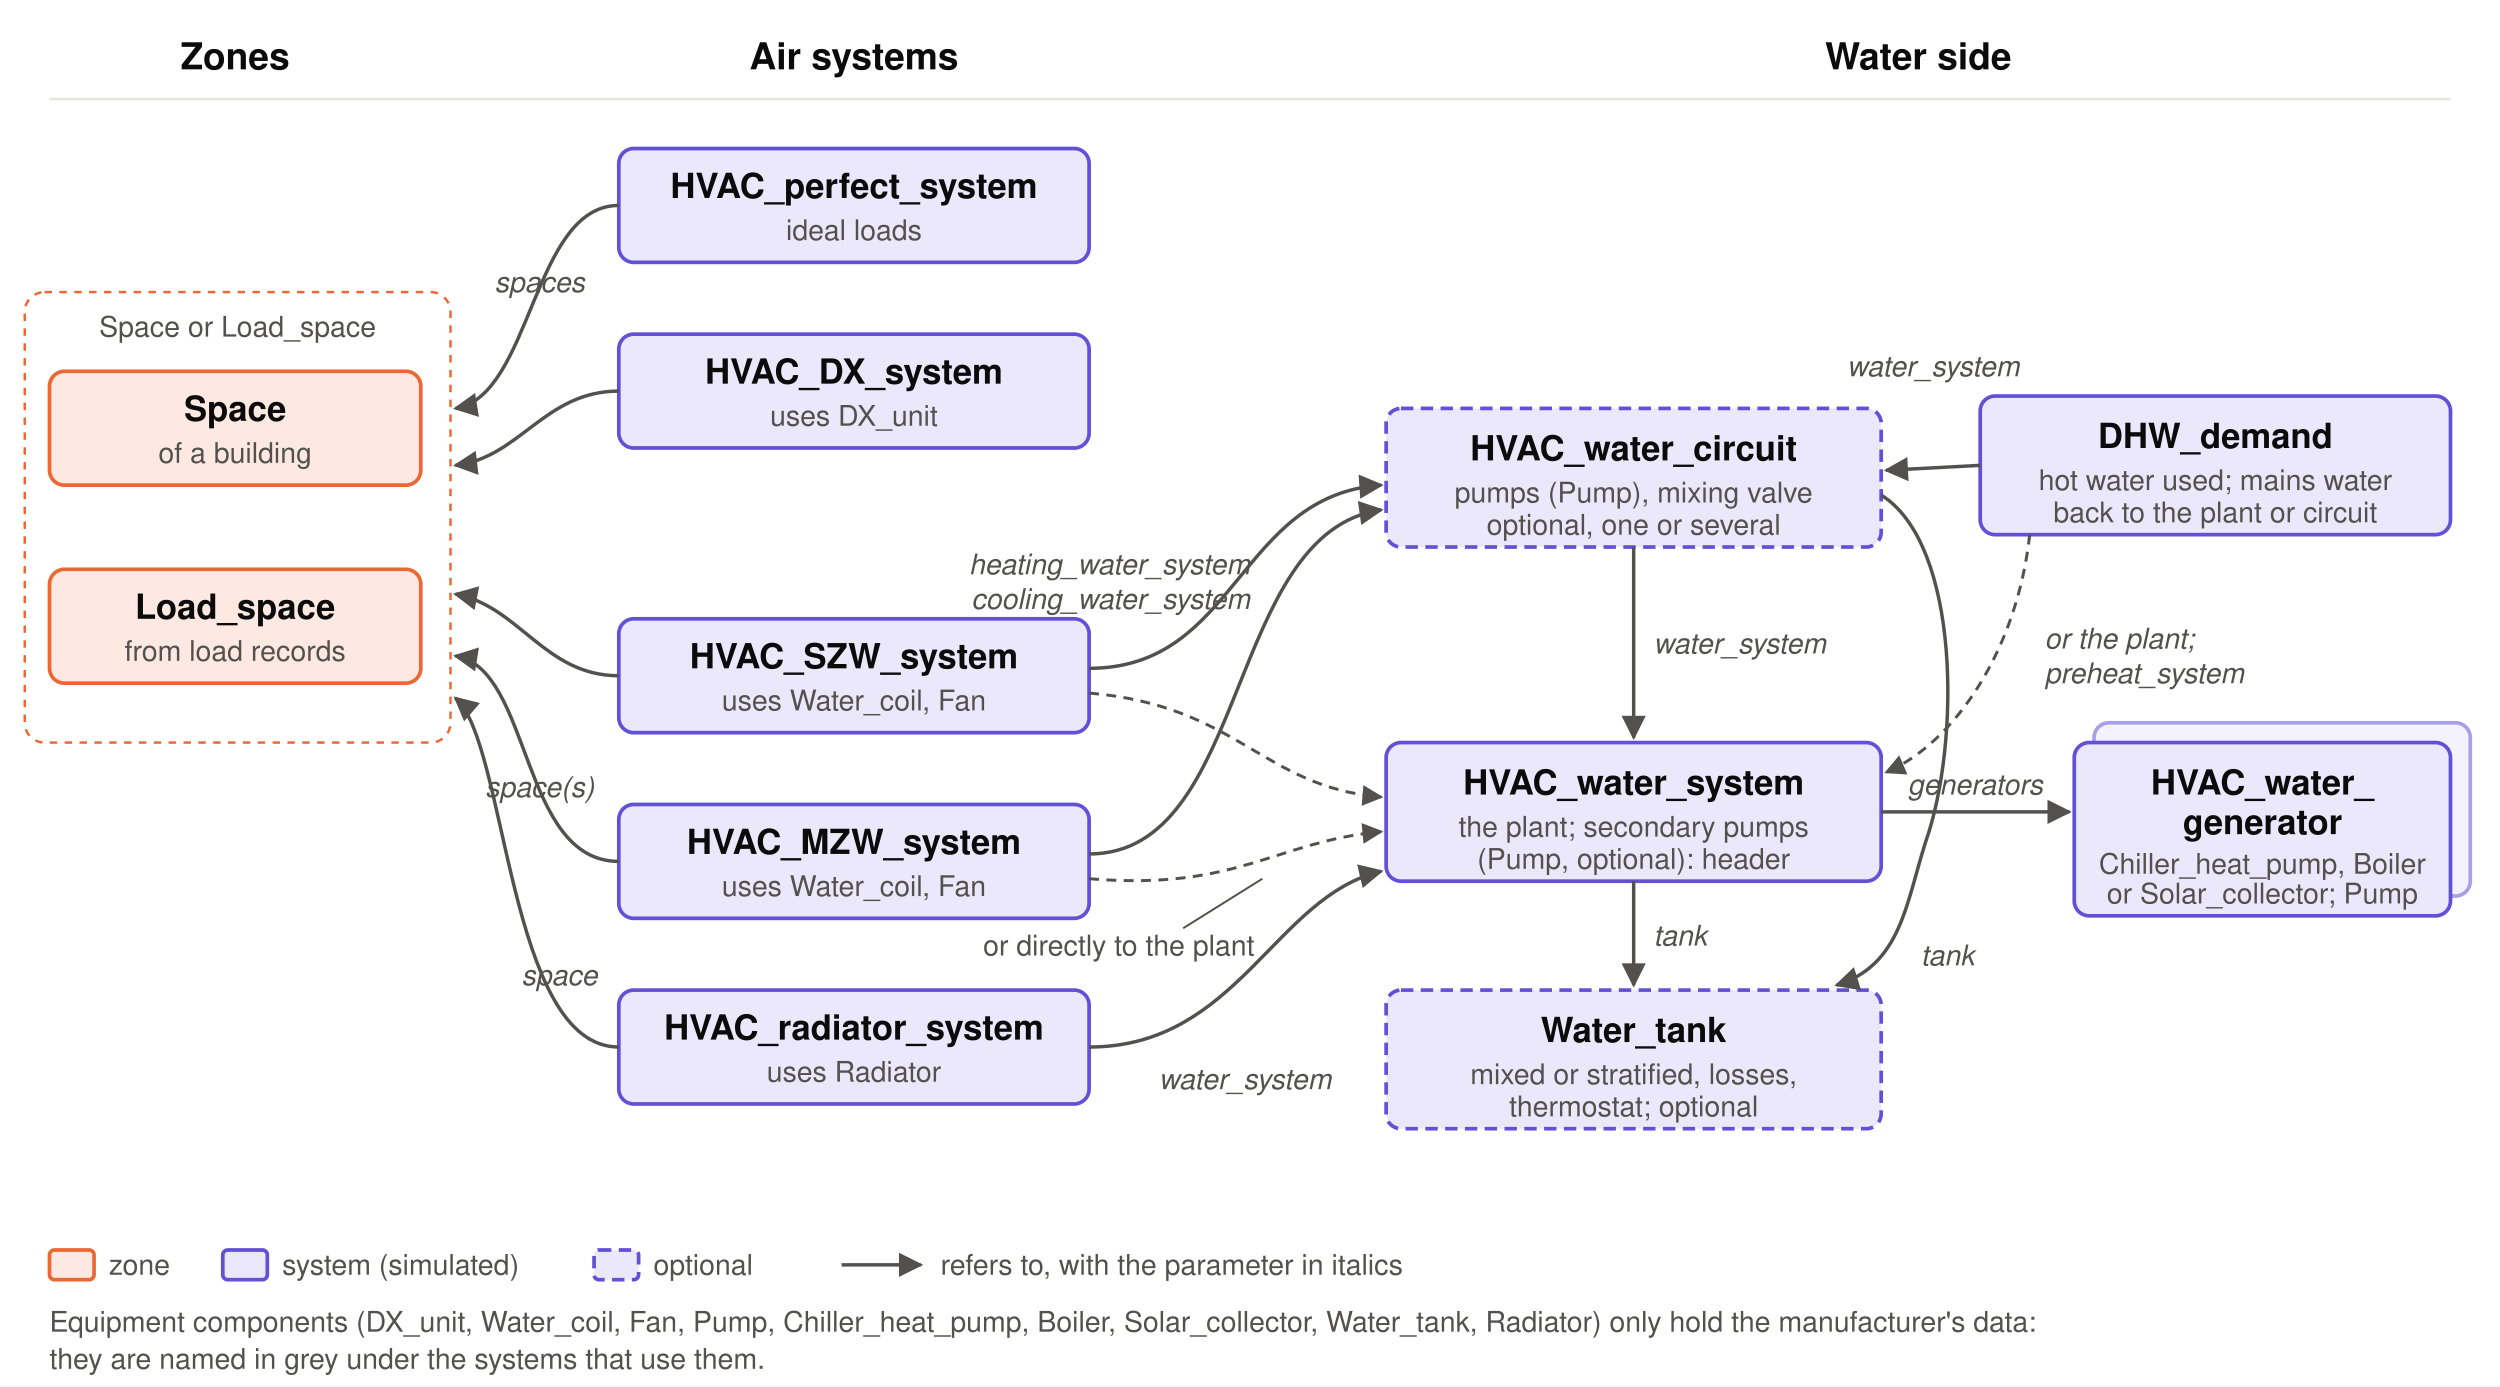
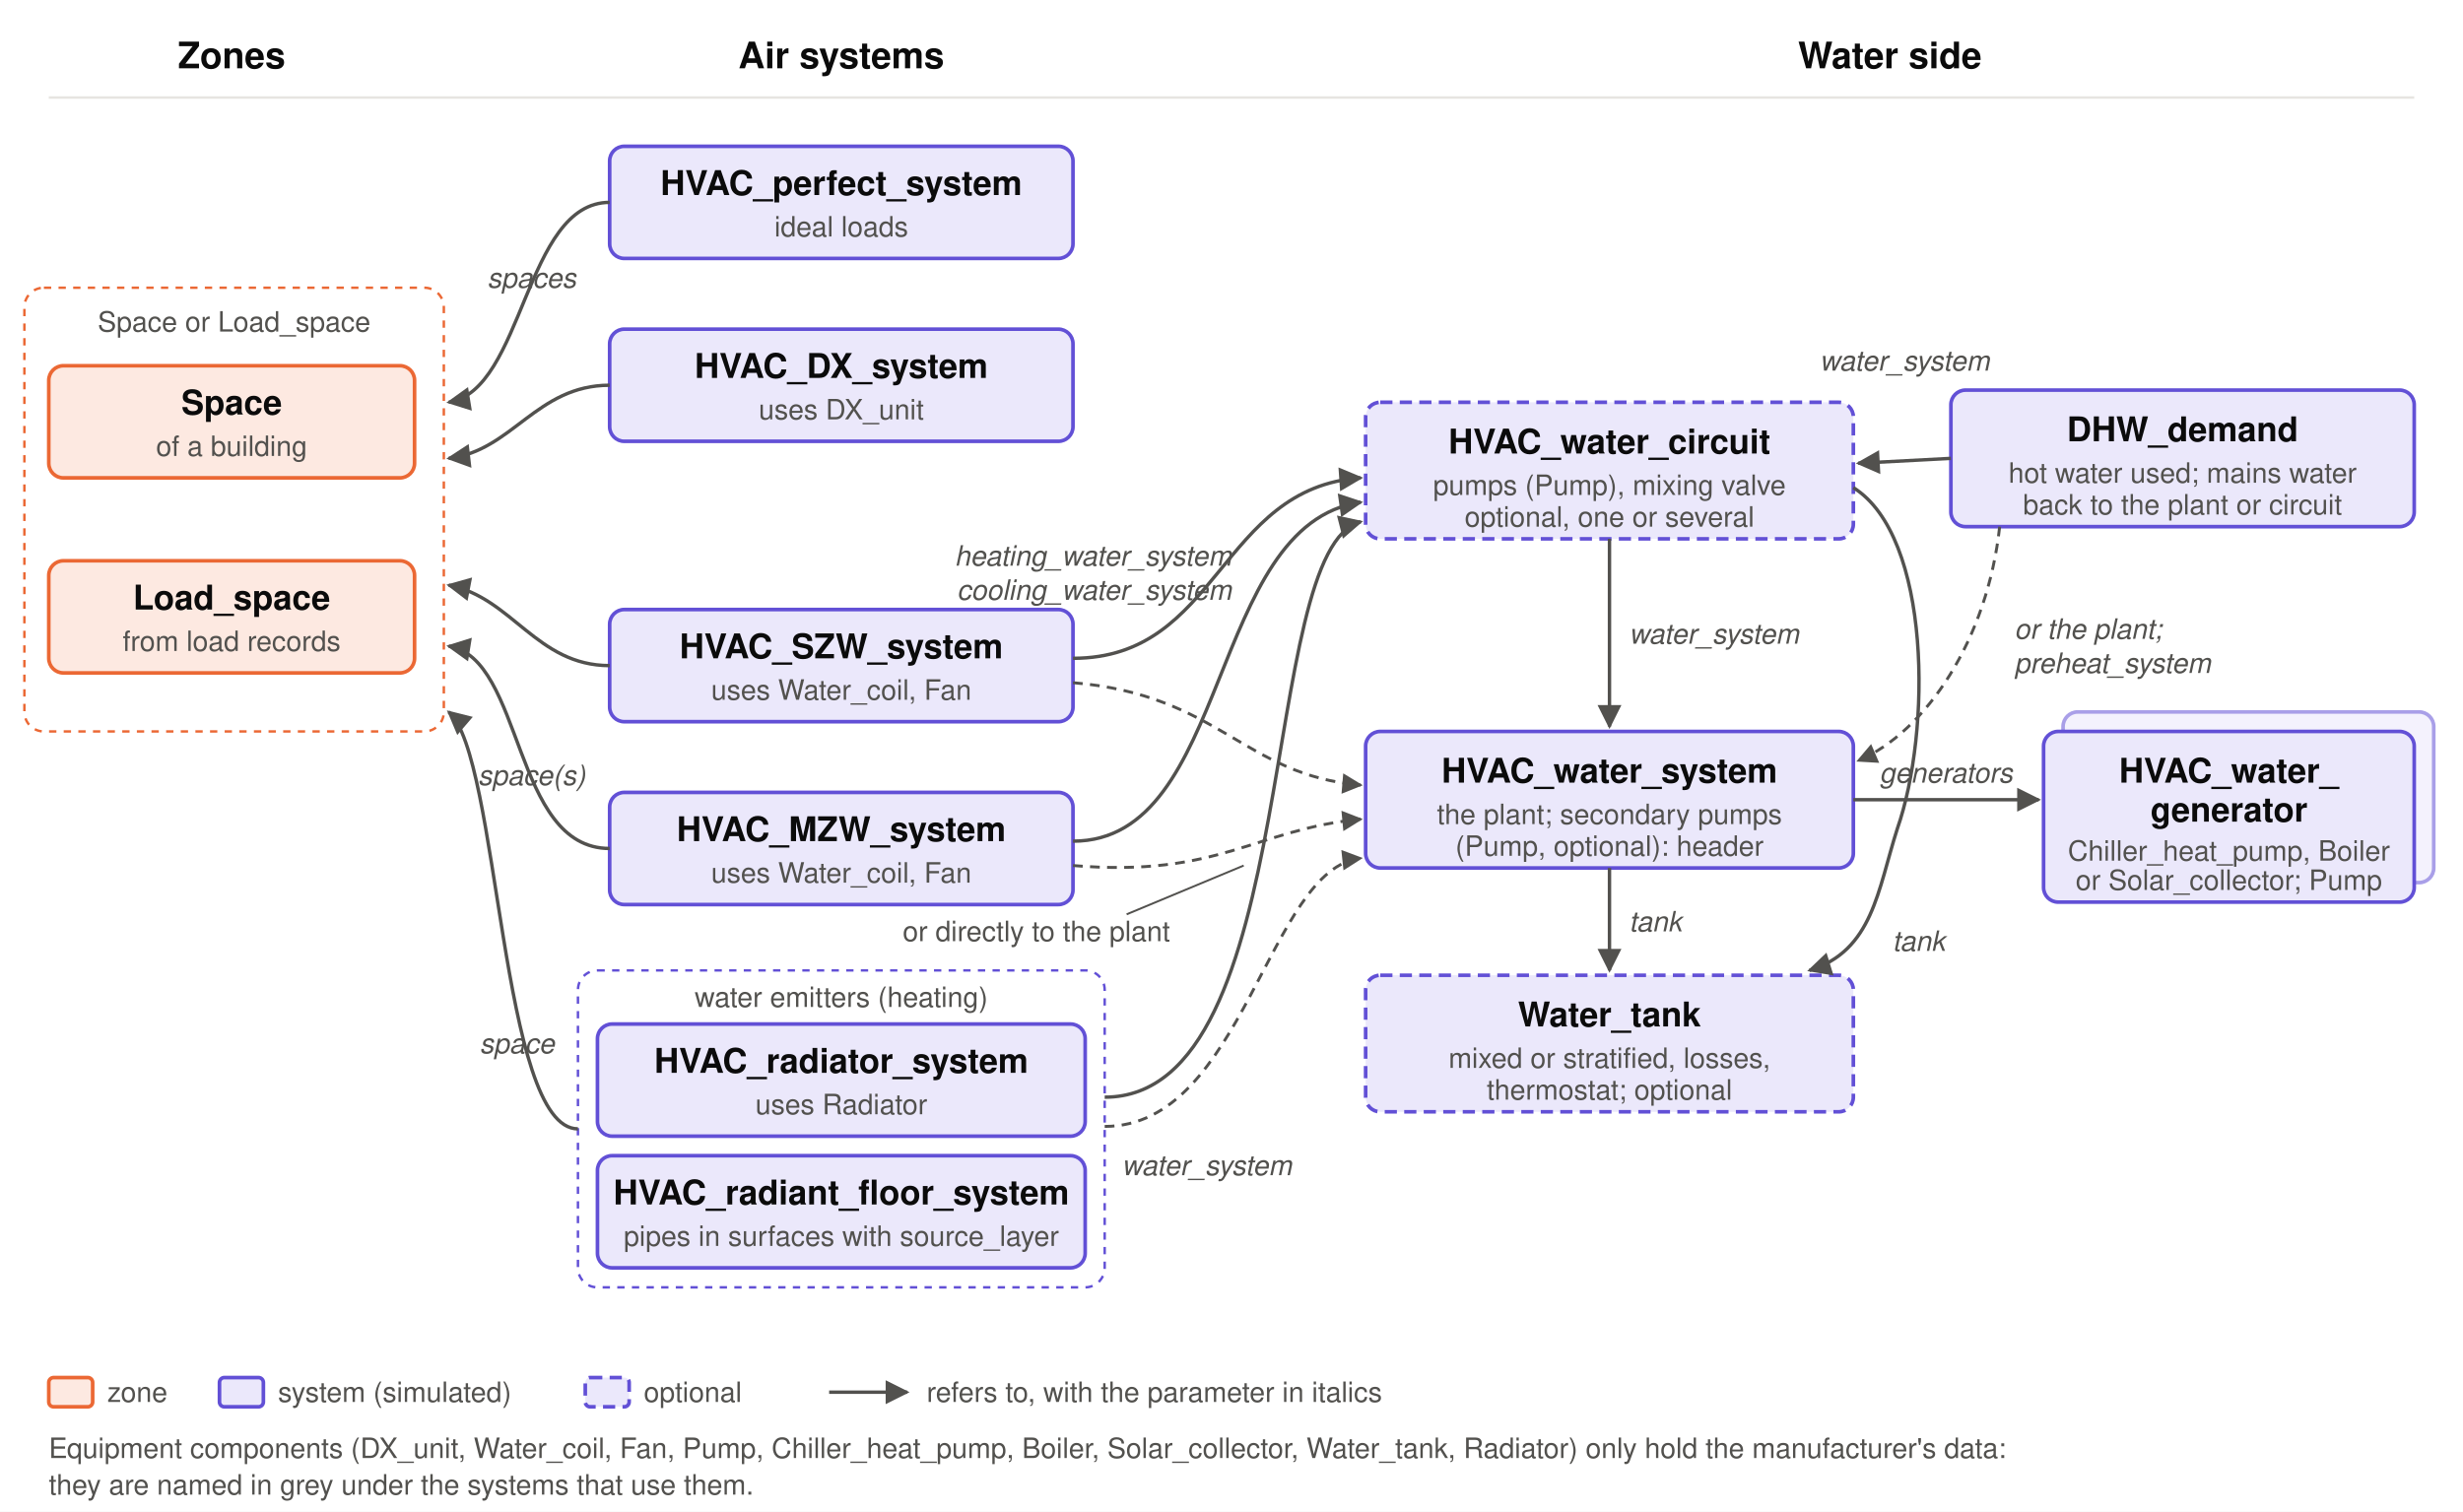
- <svg xmlns="http://www.w3.org/2000/svg" viewBox="0 0 1010 560" width="1010" height="560" font-family="Helvetica, Arial, sans-serif">
+ <svg xmlns="http://www.w3.org/2000/svg" viewBox="0 0 1010 620" width="1010" height="620" font-family="Helvetica, Arial, sans-serif">
  <defs>
    <marker id="arrow" viewBox="0 0 10 10" refX="9" refY="5" markerWidth="7" markerHeight="7" orient="auto-start-reverse">
      <path d="M 0 0 L 10 5 L 0 10 z" fill="#52514e" />
    </marker>
    <style>
      .title { font-size: 15px; font-weight: bold; fill: #0b0b0b; }
      .name { font-size: 14px; font-weight: bold; fill: #0b0b0b; }
      .uses { font-size: 11.5px; fill: #52514e; }
      .param { font-size: 11.5px; fill: #52514e; font-style: italic; }
      .note { font-size: 11.5px; fill: #52514e; }
      .zone { fill: #fde9e1; stroke: #eb6834; stroke-width: 1.5; }
      .system { fill: #ebe8fb; stroke: #6250d6; stroke-width: 1.5; }
      .optional { fill: #ebe8fb; stroke: #6250d6; stroke-width: 1.5; stroke-dasharray: 5 3; }
      .link { stroke: #52514e; stroke-width: 1.4; fill: none; marker-end: url(#arrow); }
      .link-alt { stroke: #52514e; stroke-width: 1.2; fill: none; stroke-dasharray: 4 3; marker-end: url(#arrow); }
    </style>
  </defs>
-   <rect width="1010" height="560" fill="#ffffff" />
+   <rect width="1010" height="620" fill="#ffffff" />
  <text x="95" y="28" text-anchor="middle" class="title">Zones</text>
  <text x="345" y="28" text-anchor="middle" class="title">Air systems</text>
  <text x="775" y="28" text-anchor="middle" class="title">Water side</text>
  <line x1="20" y1="40" x2="990" y2="40" stroke="#e6e5e1" stroke-width="1" />
  <rect x="10" y="118" width="172" height="182" rx="8" fill="none" stroke="#eb6834" stroke-width="1" stroke-dasharray="3 3" />
  <text x="96" y="136" text-anchor="middle" class="note">Space or Load_space</text>
  <rect x="20" y="150" width="150" height="46" rx="6" class="zone" />
  <text x="95" y="170" text-anchor="middle" class="name">Space</text>
  <text x="95" y="187" text-anchor="middle" class="uses">of a building</text>
  <rect x="20" y="230" width="150" height="46" rx="6" class="zone" />
  <text x="95" y="250" text-anchor="middle" class="name">Load_space</text>
  <text x="95" y="267" text-anchor="middle" class="uses">from load records</text>
  <rect x="250" y="60" width="190" height="46" rx="6" class="system" />
  <text x="345" y="80" text-anchor="middle" class="name">HVAC_perfect_system</text>
  <text x="345" y="97" text-anchor="middle" class="uses">ideal loads</text>
  <rect x="250" y="135" width="190" height="46" rx="6" class="system" />
  <text x="345" y="155" text-anchor="middle" class="name">HVAC_DX_system</text>
  <text x="345" y="172" text-anchor="middle" class="uses">uses DX_unit</text>
  <rect x="250" y="250" width="190" height="46" rx="6" class="system" />
  <text x="345" y="270" text-anchor="middle" class="name">HVAC_SZW_system</text>
  <text x="345" y="287" text-anchor="middle" class="uses">uses Water_coil, Fan</text>
  <rect x="250" y="325" width="190" height="46" rx="6" class="system" />
  <text x="345" y="345" text-anchor="middle" class="name">HVAC_MZW_system</text>
  <text x="345" y="362" text-anchor="middle" class="uses">uses Water_coil, Fan</text>
-   <rect x="250" y="400" width="190" height="46" rx="6" class="system" />
-   <text x="345" y="420" text-anchor="middle" class="name">HVAC_radiator_system</text>
-   <text x="345" y="437" text-anchor="middle" class="uses">uses Radiator</text>
-   <path d="M 250 423 C 205 423, 205 300, 184 282" class="link" />
-   <text x="226" y="398" text-anchor="middle" class="param">space</text>
-   <path d="M 440 423 C 500 423, 515 362, 558 352" class="link" />
-   <text x="503" y="440" text-anchor="middle" class="param">water_system</text>
+   <rect x="237" y="398" width="216" height="130" rx="8" fill="none" stroke="#6250d6" stroke-width="1" stroke-dasharray="3 3" />
+   <text x="345" y="413" text-anchor="middle" class="note">water emitters (heating)</text>
+   <rect x="245" y="420" width="200" height="46" rx="6" class="system" />
+   <text x="345" y="440" text-anchor="middle" class="name">HVAC_radiator_system</text>
+   <text x="345" y="457" text-anchor="middle" class="uses">uses Radiator</text>
+   <rect x="245" y="474" width="200" height="46" rx="6" class="system" />
+   <text x="345" y="494" text-anchor="middle" class="name" font-size="13">HVAC_radiant_floor_system</text>
+   <text x="345" y="511" text-anchor="middle" class="uses">pipes in surfaces with source_layer</text>
+   <path d="M 237 463 C 205 463, 205 310, 184 292" class="link" />
+   <text x="212" y="432" text-anchor="middle" class="param">space</text>
+   <path d="M 453 450 C 535 450, 515 225, 558 214" class="link" />
+   <path d="M 453 462 C 510 462, 520 356, 558 352" class="link-alt" />
+   <text x="460" y="482" class="param">water_system</text>
  <path d="M 250 83 C 215 83, 215 160, 184 165" class="link" />
  <path d="M 250 158 C 220 158, 210 185, 184 188" class="link" />
  <path d="M 250 273 C 220 273, 210 245, 184 240" class="link" />
  <path d="M 250 348 C 210 348, 215 270, 184 265" class="link" />
  <text x="218" y="118" text-anchor="middle" class="param">spaces</text>
  <text x="218" y="322" text-anchor="middle" class="param">space(s)</text>
  <rect x="560" y="165" width="200" height="56" rx="6" class="optional" />
  <text x="660" y="186" text-anchor="middle" class="name">HVAC_water_circuit</text>
  <text x="660" y="203" text-anchor="middle" class="uses">pumps (Pump), mixing valve</text>
  <text x="660" y="216" text-anchor="middle" class="uses">optional, one or several</text>
  <rect x="560" y="300" width="200" height="56" rx="6" class="system" />
  <text x="660" y="321" text-anchor="middle" class="name">HVAC_water_system</text>
  <text x="660" y="338" text-anchor="middle" class="uses">the plant; secondary pumps</text>
  <text x="660" y="351" text-anchor="middle" class="uses">(Pump, optional): header</text>
  <rect x="846" y="292" width="152" height="70" rx="6" class="system" opacity="0.55" />
  <rect x="838" y="300" width="152" height="70" rx="6" class="system" />
  <text x="914" y="321" text-anchor="middle" class="name">HVAC_water_</text>
  <text x="914" y="337" text-anchor="middle" class="name">generator</text>
  <text x="914" y="353" text-anchor="middle" class="uses">Chiller_heat_pump, Boiler</text>
  <text x="914" y="365" text-anchor="middle" class="uses">or Solar_collector; Pump</text>
  <path d="M 440 270 C 500 270, 500 200, 558 196" class="link" />
  <path d="M 440 345 C 505 345, 495 215, 558 206" class="link" />
  <text x="505" y="232" text-anchor="end" class="param">heating_water_system</text>
  <text x="505" y="246" text-anchor="end" class="param">cooling_water_system</text>
  <path d="M 440 280 C 500 285, 510 318, 558 322" class="link-alt" />
  <path d="M 440 355 C 500 360, 515 340, 558 336" class="link-alt" />
-   <text x="452" y="386" text-anchor="middle" class="note">or directly to the plant</text>
-   <line x1="478" y1="375" x2="510" y2="355" stroke="#52514e" stroke-width="0.8" />
+   <text x="425" y="386" text-anchor="middle" class="note">or directly to the plant</text>
+   <line x1="462" y1="375" x2="510" y2="355" stroke="#52514e" stroke-width="0.8" />
  <path d="M 660 221 L 660 298" class="link" />
  <text x="668" y="264" class="param">water_system</text>
  <path d="M 760 328 L 836 328" class="link" />
  <text x="798" y="321" text-anchor="middle" class="param">generators</text>
  <rect x="800" y="160" width="190" height="56" rx="6" class="system" />
  <text x="895" y="181" text-anchor="middle" class="name">DHW_demand</text>
  <text x="895" y="198" text-anchor="middle" class="uses">hot water used; mains water</text>
  <text x="895" y="211" text-anchor="middle" class="uses">back to the plant or circuit</text>
  <path d="M 800 188 L 762 190" class="link" />
  <text x="781" y="152" text-anchor="middle" class="param">water_system</text>
  <path d="M 820 216 C 815 262, 790 300, 762 312" class="link-alt" />
  <text x="826" y="262" class="param">or the plant;</text>
  <text x="826" y="276" class="param">preheat_system</text>
  <rect x="560" y="400" width="200" height="56" rx="6" class="optional" />
  <text x="660" y="421" text-anchor="middle" class="name">Water_tank</text>
  <text x="660" y="438" text-anchor="middle" class="uses">mixed or stratified, losses,</text>
  <text x="660" y="451" text-anchor="middle" class="uses">thermostat; optional</text>
  <path d="M 660 356 L 660 398" class="link" />
  <text x="668" y="382" class="param">tank</text>
  <path d="M 760 200 C 792 220, 792 300, 778 340 C 770 365, 768 390, 742 398" class="link" />
  <text x="776" y="390" class="param">tank</text>
-   <rect x="20" y="505" width="18" height="12" rx="2" class="zone" />
-   <text x="44" y="515" class="note">zone</text>
-   <rect x="90" y="505" width="18" height="12" rx="2" class="system" />
-   <text x="114" y="515" class="note">system (simulated)</text>
-   <rect x="240" y="505" width="18" height="12" rx="2" class="optional" />
-   <text x="264" y="515" class="note">optional</text>
-   <line x1="340" y1="511" x2="372" y2="511" class="link" />
-   <text x="380" y="515" class="note">refers to, with the parameter in italics</text>
-   <text x="20" y="538" class="note">Equipment components (DX_unit, Water_coil, Fan, Pump, Chiller_heat_pump, Boiler, Solar_collector, Water_tank, Radiator) only hold the manufacturer's data:</text>
-   <text x="20" y="553" class="note">they are named in grey under the systems that use them.</text>
+   <rect x="20" y="565" width="18" height="12" rx="2" class="zone" />
+   <text x="44" y="575" class="note">zone</text>
+   <rect x="90" y="565" width="18" height="12" rx="2" class="system" />
+   <text x="114" y="575" class="note">system (simulated)</text>
+   <rect x="240" y="565" width="18" height="12" rx="2" class="optional" />
+   <text x="264" y="575" class="note">optional</text>
+   <line x1="340" y1="571" x2="372" y2="571" class="link" />
+   <text x="380" y="575" class="note">refers to, with the parameter in italics</text>
+   <text x="20" y="598" class="note">Equipment components (DX_unit, Water_coil, Fan, Pump, Chiller_heat_pump, Boiler, Solar_collector, Water_tank, Radiator) only hold the manufacturer's data:</text>
+   <text x="20" y="613" class="note">they are named in grey under the systems that use them.</text>
</svg>
